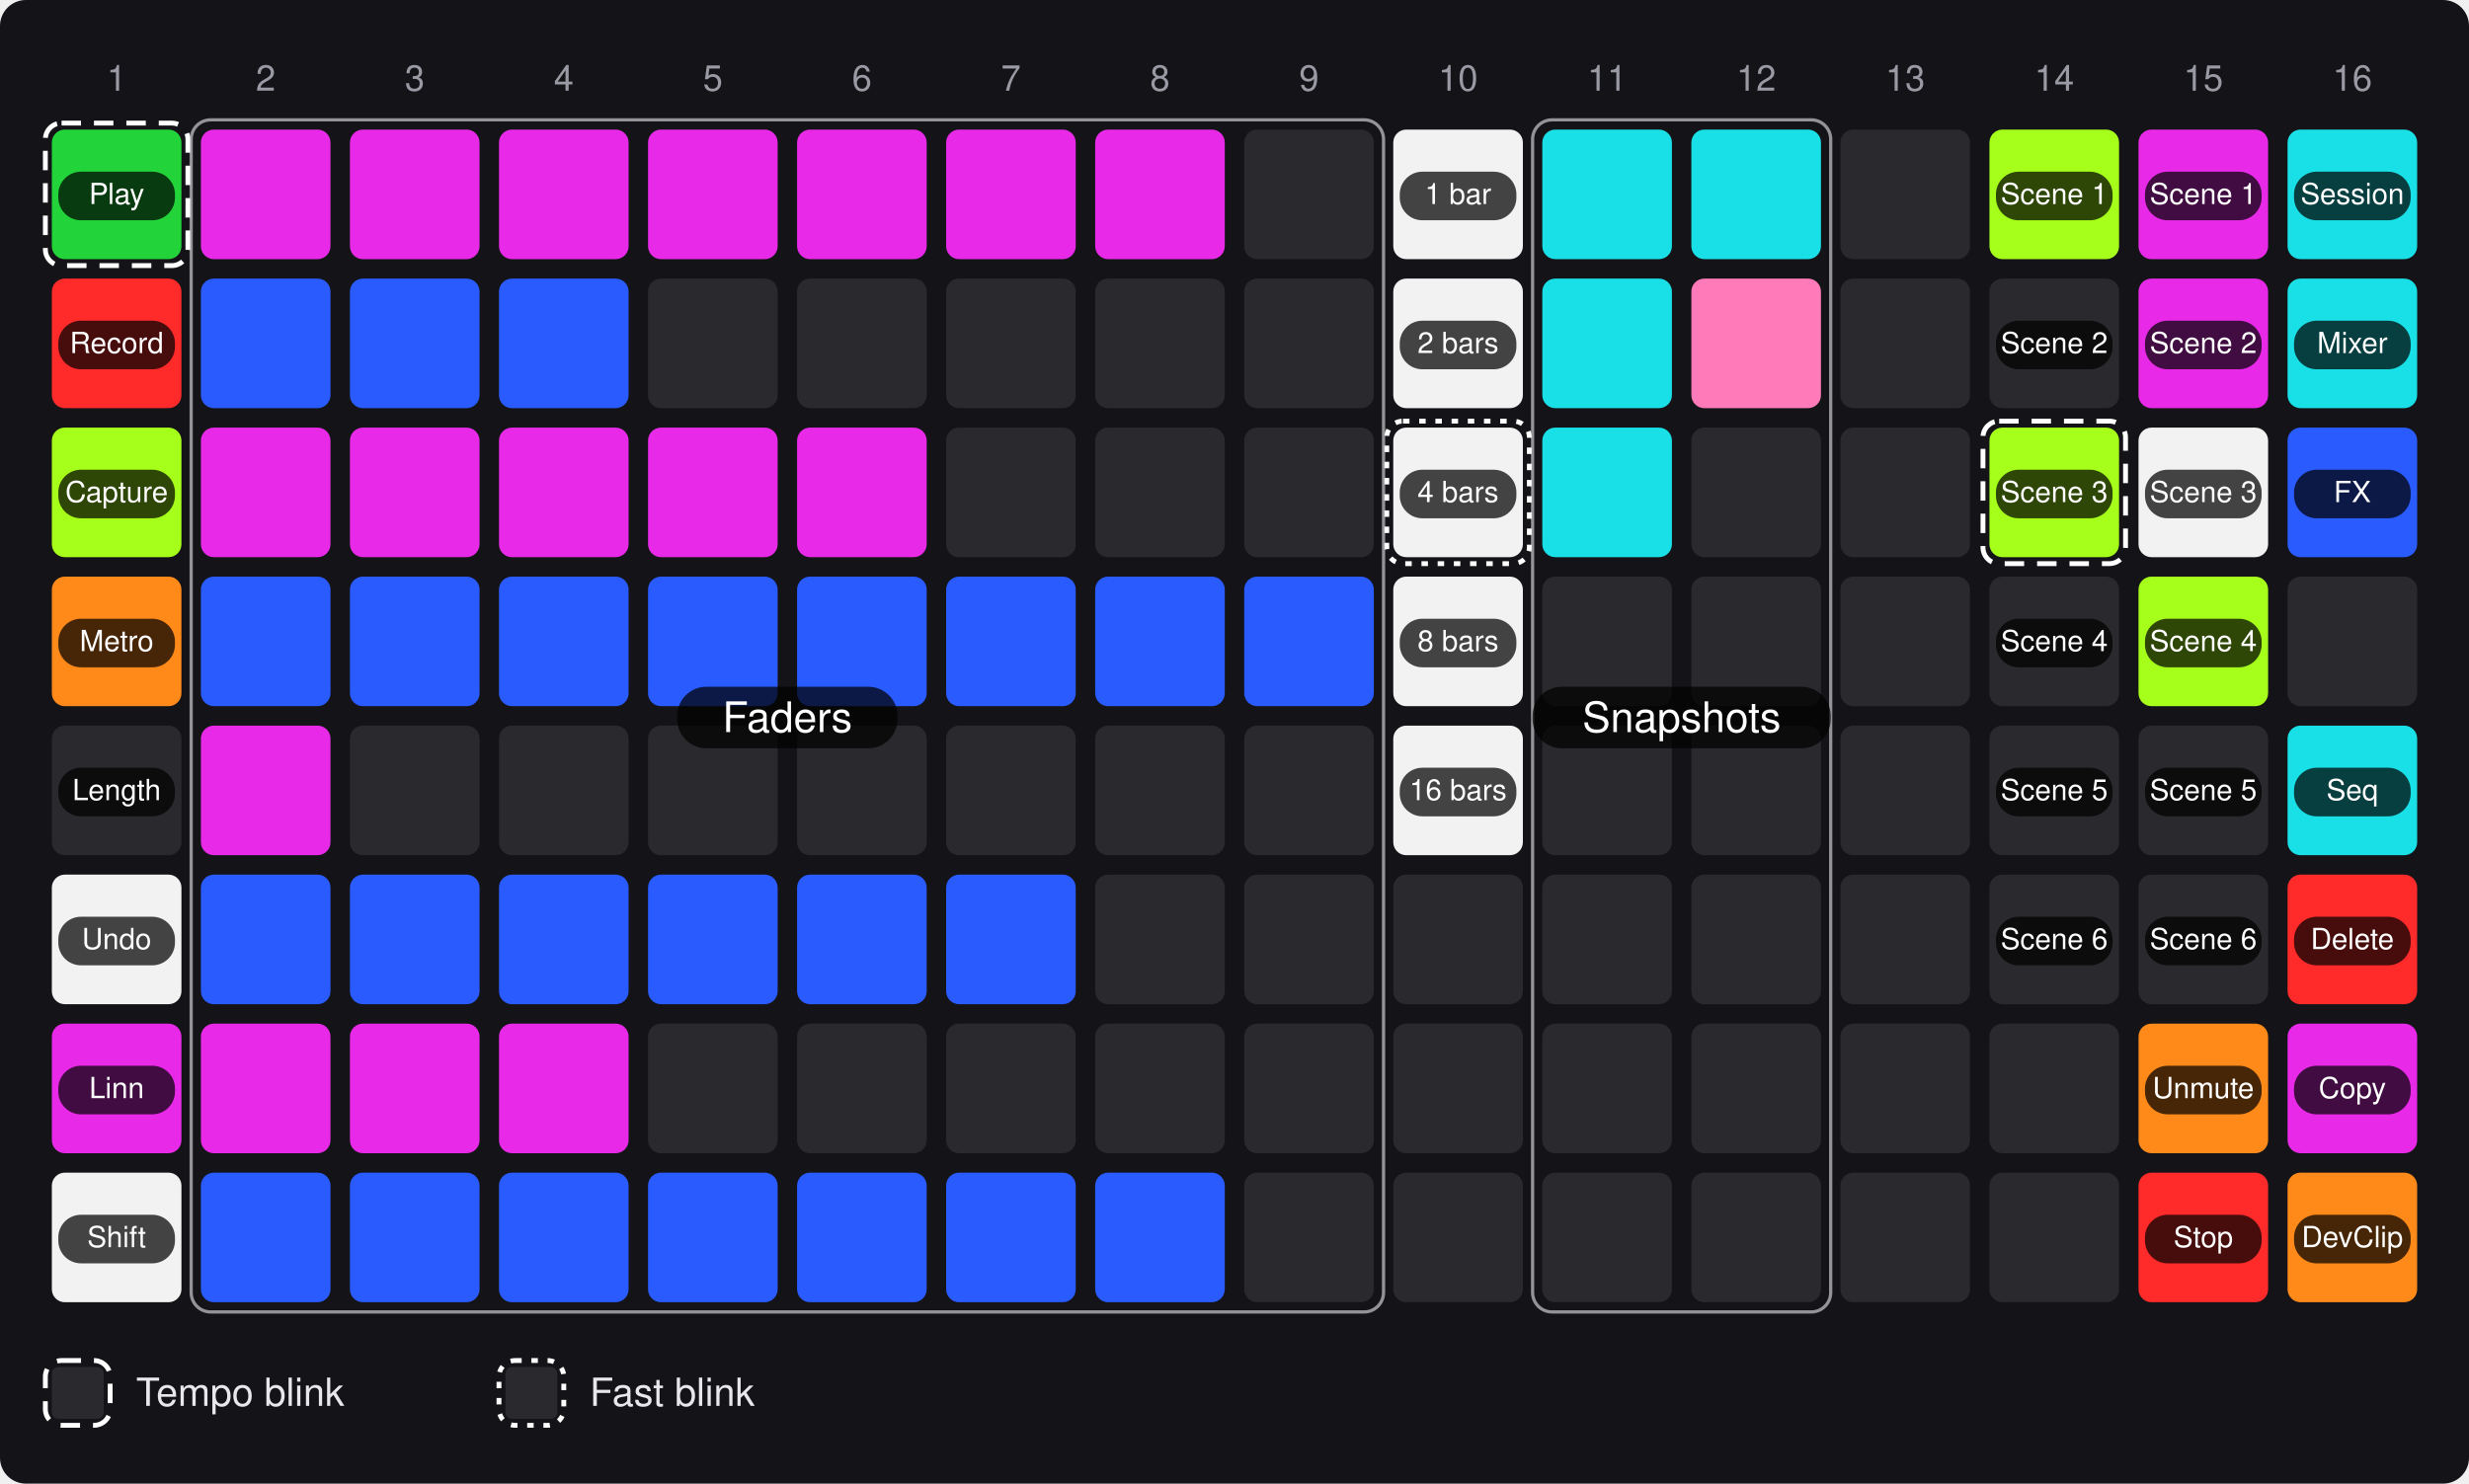
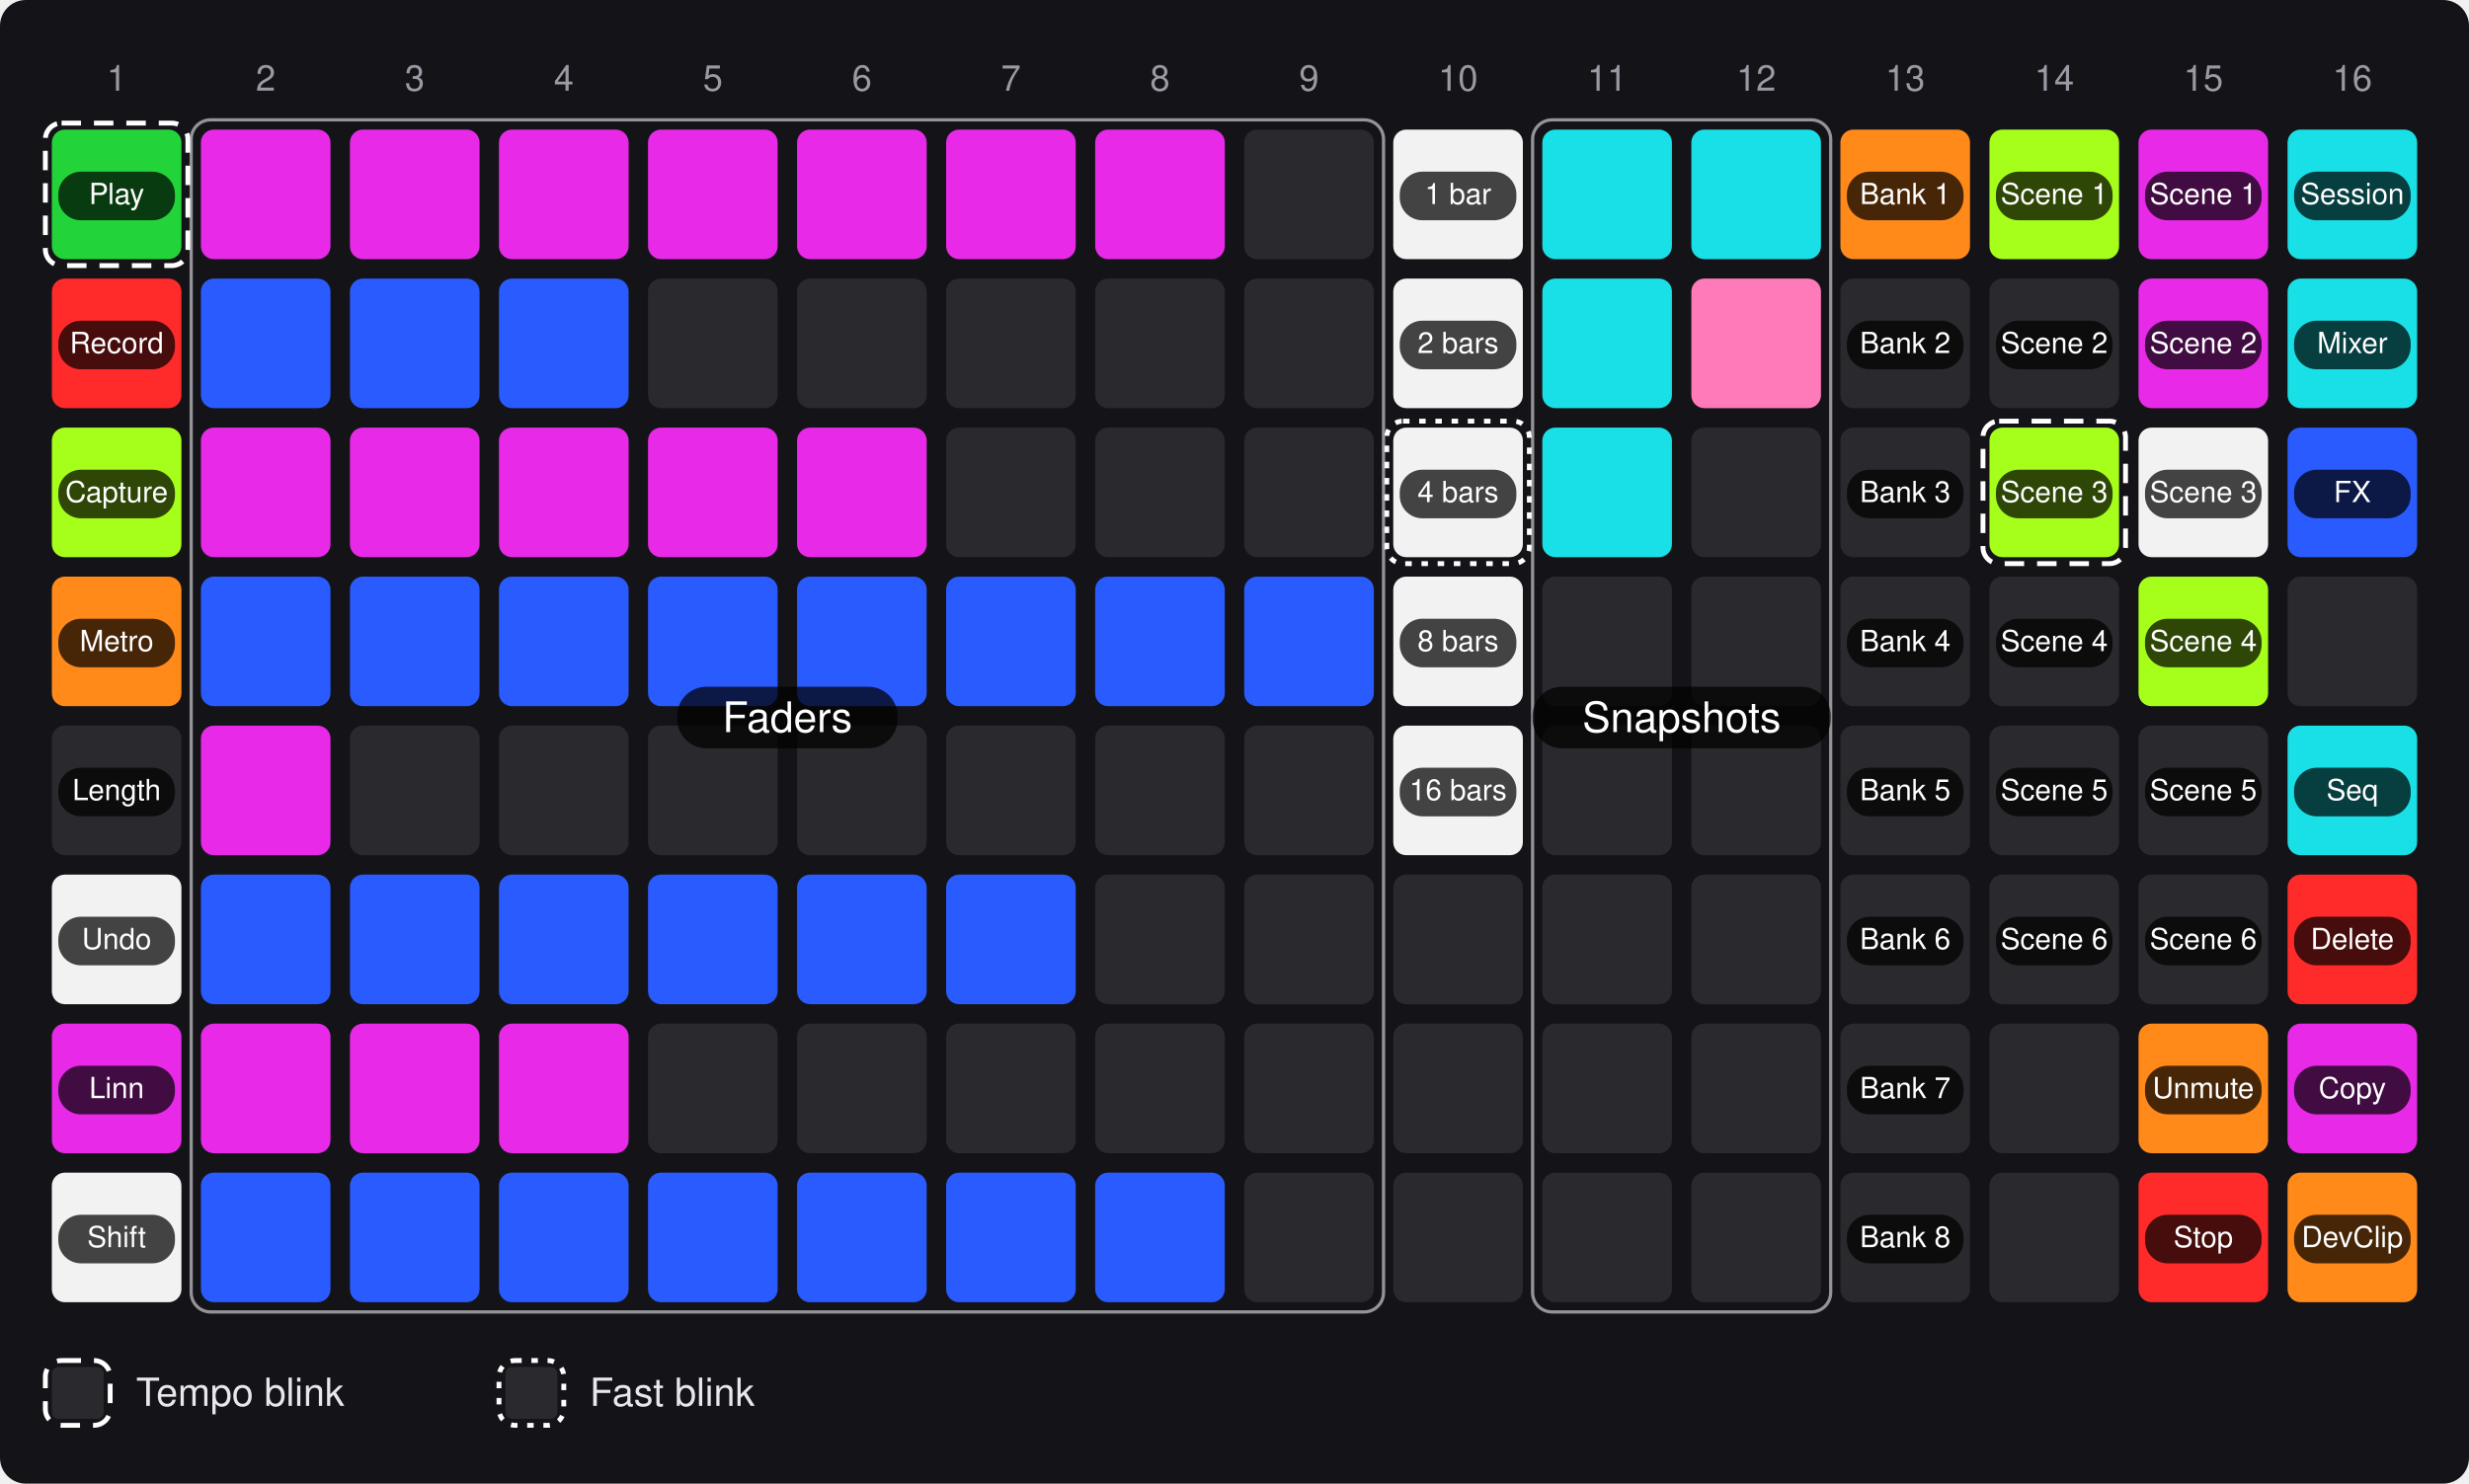
<svg xmlns="http://www.w3.org/2000/svg" width="762" height="458" viewBox="0 0 762 458" font-family="Helvetica, Arial, sans-serif">
  <rect x="0" y="0" width="762" height="458" rx="8" fill="#141418" />
  <text x="36" y="28" font-size="11" fill="#9a9aa4" text-anchor="middle">1</text>
  <text x="82" y="28" font-size="11" fill="#9a9aa4" text-anchor="middle">2</text>
  <text x="128" y="28" font-size="11" fill="#9a9aa4" text-anchor="middle">3</text>
  <text x="174" y="28" font-size="11" fill="#9a9aa4" text-anchor="middle">4</text>
  <text x="220" y="28" font-size="11" fill="#9a9aa4" text-anchor="middle">5</text>
  <text x="266" y="28" font-size="11" fill="#9a9aa4" text-anchor="middle">6</text>
  <text x="312" y="28" font-size="11" fill="#9a9aa4" text-anchor="middle">7</text>
  <text x="358" y="28" font-size="11" fill="#9a9aa4" text-anchor="middle">8</text>
  <text x="404" y="28" font-size="11" fill="#9a9aa4" text-anchor="middle">9</text>
  <text x="450" y="28" font-size="11" fill="#9a9aa4" text-anchor="middle">10</text>
  <text x="496" y="28" font-size="11" fill="#9a9aa4" text-anchor="middle">11</text>
  <text x="542" y="28" font-size="11" fill="#9a9aa4" text-anchor="middle">12</text>
  <text x="588" y="28" font-size="11" fill="#9a9aa4" text-anchor="middle">13</text>
  <text x="634" y="28" font-size="11" fill="#9a9aa4" text-anchor="middle">14</text>
  <text x="680" y="28" font-size="11" fill="#9a9aa4" text-anchor="middle">15</text>
  <text x="726" y="28" font-size="11" fill="#9a9aa4" text-anchor="middle">16</text>
  <rect x="16" y="40" width="40" height="40" rx="4" fill="#22d43a" />
  <rect x="14" y="38" width="44" height="44" rx="5" fill="none" stroke="#ffffff" stroke-width="1.5" stroke-dasharray="6 4" />
  <rect x="16" y="86" width="40" height="40" rx="4" fill="#ff2a2a" />
  <rect x="16" y="132" width="40" height="40" rx="4" fill="#a6ff1a" />
  <rect x="16" y="178" width="40" height="40" rx="4" fill="#ff8a1a" />
  <rect x="16" y="224" width="40" height="40" rx="4" fill="#2a2a2e" />
  <rect x="16" y="270" width="40" height="40" rx="4" fill="#f2f2f2" />
  <rect x="16" y="316" width="40" height="40" rx="4" fill="#e82ae8" />
  <rect x="16" y="362" width="40" height="40" rx="4" fill="#f2f2f2" />
  <rect x="62" y="40" width="40" height="40" rx="4" fill="#e82ae8" />
  <rect x="62" y="86" width="40" height="40" rx="4" fill="#2a5bff" />
  <rect x="62" y="132" width="40" height="40" rx="4" fill="#e82ae8" />
  <rect x="62" y="178" width="40" height="40" rx="4" fill="#2a5bff" />
  <rect x="62" y="224" width="40" height="40" rx="4" fill="#e82ae8" />
  <rect x="62" y="270" width="40" height="40" rx="4" fill="#2a5bff" />
  <rect x="62" y="316" width="40" height="40" rx="4" fill="#e82ae8" />
  <rect x="62" y="362" width="40" height="40" rx="4" fill="#2a5bff" />
  <rect x="108" y="40" width="40" height="40" rx="4" fill="#e82ae8" />
  <rect x="108" y="86" width="40" height="40" rx="4" fill="#2a5bff" />
  <rect x="108" y="132" width="40" height="40" rx="4" fill="#e82ae8" />
  <rect x="108" y="178" width="40" height="40" rx="4" fill="#2a5bff" />
  <rect x="108" y="224" width="40" height="40" rx="4" fill="#2a2a2e" />
  <rect x="108" y="270" width="40" height="40" rx="4" fill="#2a5bff" />
  <rect x="108" y="316" width="40" height="40" rx="4" fill="#e82ae8" />
  <rect x="108" y="362" width="40" height="40" rx="4" fill="#2a5bff" />
  <rect x="154" y="40" width="40" height="40" rx="4" fill="#e82ae8" />
  <rect x="154" y="86" width="40" height="40" rx="4" fill="#2a5bff" />
  <rect x="154" y="132" width="40" height="40" rx="4" fill="#e82ae8" />
  <rect x="154" y="178" width="40" height="40" rx="4" fill="#2a5bff" />
  <rect x="154" y="224" width="40" height="40" rx="4" fill="#2a2a2e" />
  <rect x="154" y="270" width="40" height="40" rx="4" fill="#2a5bff" />
  <rect x="154" y="316" width="40" height="40" rx="4" fill="#e82ae8" />
  <rect x="154" y="362" width="40" height="40" rx="4" fill="#2a5bff" />
  <rect x="200" y="40" width="40" height="40" rx="4" fill="#e82ae8" />
  <rect x="200" y="86" width="40" height="40" rx="4" fill="#2a2a2e" />
  <rect x="200" y="132" width="40" height="40" rx="4" fill="#e82ae8" />
  <rect x="200" y="178" width="40" height="40" rx="4" fill="#2a5bff" />
  <rect x="200" y="224" width="40" height="40" rx="4" fill="#2a2a2e" />
  <rect x="200" y="270" width="40" height="40" rx="4" fill="#2a5bff" />
  <rect x="200" y="316" width="40" height="40" rx="4" fill="#2a2a2e" />
  <rect x="200" y="362" width="40" height="40" rx="4" fill="#2a5bff" />
  <rect x="246" y="40" width="40" height="40" rx="4" fill="#e82ae8" />
  <rect x="246" y="86" width="40" height="40" rx="4" fill="#2a2a2e" />
  <rect x="246" y="132" width="40" height="40" rx="4" fill="#e82ae8" />
  <rect x="246" y="178" width="40" height="40" rx="4" fill="#2a5bff" />
  <rect x="246" y="224" width="40" height="40" rx="4" fill="#2a2a2e" />
  <rect x="246" y="270" width="40" height="40" rx="4" fill="#2a5bff" />
  <rect x="246" y="316" width="40" height="40" rx="4" fill="#2a2a2e" />
  <rect x="246" y="362" width="40" height="40" rx="4" fill="#2a5bff" />
  <rect x="292" y="40" width="40" height="40" rx="4" fill="#e82ae8" />
  <rect x="292" y="86" width="40" height="40" rx="4" fill="#2a2a2e" />
  <rect x="292" y="132" width="40" height="40" rx="4" fill="#2a2a2e" />
  <rect x="292" y="178" width="40" height="40" rx="4" fill="#2a5bff" />
  <rect x="292" y="224" width="40" height="40" rx="4" fill="#2a2a2e" />
  <rect x="292" y="270" width="40" height="40" rx="4" fill="#2a5bff" />
  <rect x="292" y="316" width="40" height="40" rx="4" fill="#2a2a2e" />
  <rect x="292" y="362" width="40" height="40" rx="4" fill="#2a5bff" />
  <rect x="338" y="40" width="40" height="40" rx="4" fill="#e82ae8" />
  <rect x="338" y="86" width="40" height="40" rx="4" fill="#2a2a2e" />
  <rect x="338" y="132" width="40" height="40" rx="4" fill="#2a2a2e" />
  <rect x="338" y="178" width="40" height="40" rx="4" fill="#2a5bff" />
  <rect x="338" y="224" width="40" height="40" rx="4" fill="#2a2a2e" />
  <rect x="338" y="270" width="40" height="40" rx="4" fill="#2a2a2e" />
  <rect x="338" y="316" width="40" height="40" rx="4" fill="#2a2a2e" />
  <rect x="338" y="362" width="40" height="40" rx="4" fill="#2a5bff" />
  <rect x="384" y="40" width="40" height="40" rx="4" fill="#2a2a2e" />
  <rect x="384" y="86" width="40" height="40" rx="4" fill="#2a2a2e" />
  <rect x="384" y="132" width="40" height="40" rx="4" fill="#2a2a2e" />
  <rect x="384" y="178" width="40" height="40" rx="4" fill="#2a5bff" />
  <rect x="384" y="224" width="40" height="40" rx="4" fill="#2a2a2e" />
  <rect x="384" y="270" width="40" height="40" rx="4" fill="#2a2a2e" />
  <rect x="384" y="316" width="40" height="40" rx="4" fill="#2a2a2e" />
  <rect x="384" y="362" width="40" height="40" rx="4" fill="#2a2a2e" />
  <rect x="430" y="40" width="40" height="40" rx="4" fill="#f2f2f2" />
  <rect x="430" y="86" width="40" height="40" rx="4" fill="#f2f2f2" />
  <rect x="430" y="132" width="40" height="40" rx="4" fill="#f2f2f2" />
  <rect x="428" y="130" width="44" height="44" rx="5" fill="none" stroke="#ffffff" stroke-width="1.5" stroke-dasharray="2 3" />
  <rect x="430" y="178" width="40" height="40" rx="4" fill="#f2f2f2" />
  <rect x="430" y="224" width="40" height="40" rx="4" fill="#f2f2f2" />
  <rect x="430" y="270" width="40" height="40" rx="4" fill="#2a2a2e" />
  <rect x="430" y="316" width="40" height="40" rx="4" fill="#2a2a2e" />
  <rect x="430" y="362" width="40" height="40" rx="4" fill="#2a2a2e" />
  <rect x="476" y="40" width="40" height="40" rx="4" fill="#19e0e6" />
  <rect x="476" y="86" width="40" height="40" rx="4" fill="#19e0e6" />
  <rect x="476" y="132" width="40" height="40" rx="4" fill="#19e0e6" />
  <rect x="476" y="178" width="40" height="40" rx="4" fill="#2a2a2e" />
  <rect x="476" y="224" width="40" height="40" rx="4" fill="#2a2a2e" />
  <rect x="476" y="270" width="40" height="40" rx="4" fill="#2a2a2e" />
  <rect x="476" y="316" width="40" height="40" rx="4" fill="#2a2a2e" />
  <rect x="476" y="362" width="40" height="40" rx="4" fill="#2a2a2e" />
  <rect x="522" y="40" width="40" height="40" rx="4" fill="#19e0e6" />
  <rect x="522" y="86" width="40" height="40" rx="4" fill="#ff7ab8" />
  <rect x="522" y="132" width="40" height="40" rx="4" fill="#2a2a2e" />
  <rect x="522" y="178" width="40" height="40" rx="4" fill="#2a2a2e" />
  <rect x="522" y="224" width="40" height="40" rx="4" fill="#2a2a2e" />
  <rect x="522" y="270" width="40" height="40" rx="4" fill="#2a2a2e" />
  <rect x="522" y="316" width="40" height="40" rx="4" fill="#2a2a2e" />
  <rect x="522" y="362" width="40" height="40" rx="4" fill="#2a2a2e" />
-   <rect x="568" y="40" width="40" height="40" rx="4" fill="#2a2a2e" />
+   <rect x="568" y="40" width="40" height="40" rx="4" fill="#ff8a1a" />
  <rect x="568" y="86" width="40" height="40" rx="4" fill="#2a2a2e" />
  <rect x="568" y="132" width="40" height="40" rx="4" fill="#2a2a2e" />
  <rect x="568" y="178" width="40" height="40" rx="4" fill="#2a2a2e" />
  <rect x="568" y="224" width="40" height="40" rx="4" fill="#2a2a2e" />
  <rect x="568" y="270" width="40" height="40" rx="4" fill="#2a2a2e" />
  <rect x="568" y="316" width="40" height="40" rx="4" fill="#2a2a2e" />
  <rect x="568" y="362" width="40" height="40" rx="4" fill="#2a2a2e" />
  <rect x="614" y="40" width="40" height="40" rx="4" fill="#a6ff1a" />
  <rect x="614" y="86" width="40" height="40" rx="4" fill="#2a2a2e" />
  <rect x="614" y="132" width="40" height="40" rx="4" fill="#a6ff1a" />
  <rect x="612" y="130" width="44" height="44" rx="5" fill="none" stroke="#ffffff" stroke-width="1.5" stroke-dasharray="6 4" />
  <rect x="614" y="178" width="40" height="40" rx="4" fill="#2a2a2e" />
  <rect x="614" y="224" width="40" height="40" rx="4" fill="#2a2a2e" />
  <rect x="614" y="270" width="40" height="40" rx="4" fill="#2a2a2e" />
  <rect x="614" y="316" width="40" height="40" rx="4" fill="#2a2a2e" />
  <rect x="614" y="362" width="40" height="40" rx="4" fill="#2a2a2e" />
  <rect x="660" y="40" width="40" height="40" rx="4" fill="#e82ae8" />
  <rect x="660" y="86" width="40" height="40" rx="4" fill="#e82ae8" />
  <rect x="660" y="132" width="40" height="40" rx="4" fill="#f2f2f2" />
  <rect x="660" y="178" width="40" height="40" rx="4" fill="#a6ff1a" />
  <rect x="660" y="224" width="40" height="40" rx="4" fill="#2a2a2e" />
  <rect x="660" y="270" width="40" height="40" rx="4" fill="#2a2a2e" />
  <rect x="660" y="316" width="40" height="40" rx="4" fill="#ff8a1a" />
  <rect x="660" y="362" width="40" height="40" rx="4" fill="#ff2a2a" />
  <rect x="706" y="40" width="40" height="40" rx="4" fill="#19e0e6" />
  <rect x="706" y="86" width="40" height="40" rx="4" fill="#19e0e6" />
  <rect x="706" y="132" width="40" height="40" rx="4" fill="#2a5bff" />
  <rect x="706" y="178" width="40" height="40" rx="4" fill="#2a2a2e" />
  <rect x="706" y="224" width="40" height="40" rx="4" fill="#19e0e6" />
  <rect x="706" y="270" width="40" height="40" rx="4" fill="#ff2a2a" />
  <rect x="706" y="316" width="40" height="40" rx="4" fill="#e82ae8" />
  <rect x="706" y="362" width="40" height="40" rx="4" fill="#ff8a1a" />
  <rect x="18" y="53" width="36" height="15" rx="7" fill="#000000" fill-opacity="0.72" />
  <text x="36" y="63" font-size="9" fill="#ffffff" text-anchor="middle">Play</text>
  <rect x="18" y="99" width="36" height="15" rx="7" fill="#000000" fill-opacity="0.72" />
  <text x="36" y="109" font-size="9" fill="#ffffff" text-anchor="middle">Record</text>
  <rect x="18" y="145" width="36" height="15" rx="7" fill="#000000" fill-opacity="0.72" />
  <text x="36" y="155" font-size="9" fill="#ffffff" text-anchor="middle">Capture</text>
  <rect x="18" y="191" width="36" height="15" rx="7" fill="#000000" fill-opacity="0.72" />
  <text x="36" y="201" font-size="9" fill="#ffffff" text-anchor="middle">Metro</text>
  <rect x="18" y="237" width="36" height="15" rx="7" fill="#000000" fill-opacity="0.72" />
  <text x="36" y="247" font-size="9" fill="#ffffff" text-anchor="middle">Length</text>
  <rect x="18" y="283" width="36" height="15" rx="7" fill="#000000" fill-opacity="0.72" />
  <text x="36" y="293" font-size="9" fill="#ffffff" text-anchor="middle">Undo</text>
  <rect x="18" y="329" width="36" height="15" rx="7" fill="#000000" fill-opacity="0.72" />
  <text x="36" y="339" font-size="9" fill="#ffffff" text-anchor="middle">Linn</text>
  <rect x="18" y="375" width="36" height="15" rx="7" fill="#000000" fill-opacity="0.72" />
  <text x="36" y="385" font-size="9" fill="#ffffff" text-anchor="middle">Shift</text>
  <rect x="432" y="53" width="36" height="15" rx="7" fill="#000000" fill-opacity="0.72" />
  <text x="450" y="63" font-size="9" fill="#ffffff" text-anchor="middle">1 bar</text>
  <rect x="432" y="99" width="36" height="15" rx="7" fill="#000000" fill-opacity="0.72" />
  <text x="450" y="109" font-size="9" fill="#ffffff" text-anchor="middle">2 bars</text>
  <rect x="432" y="145" width="36" height="15" rx="7" fill="#000000" fill-opacity="0.72" />
  <text x="450" y="155" font-size="9" fill="#ffffff" text-anchor="middle">4 bars</text>
  <rect x="432" y="191" width="36" height="15" rx="7" fill="#000000" fill-opacity="0.72" />
  <text x="450" y="201" font-size="9" fill="#ffffff" text-anchor="middle">8 bars</text>
  <rect x="432" y="237" width="36" height="15" rx="7" fill="#000000" fill-opacity="0.72" />
  <text x="450" y="247" font-size="9" fill="#ffffff" text-anchor="middle">16 bars</text>
+   <rect x="570" y="53" width="36" height="15" rx="7" fill="#000000" fill-opacity="0.72" />
+   <text x="588" y="63" font-size="9" fill="#ffffff" text-anchor="middle">Bank 1</text>
+   <rect x="570" y="99" width="36" height="15" rx="7" fill="#000000" fill-opacity="0.72" />
+   <text x="588" y="109" font-size="9" fill="#ffffff" text-anchor="middle">Bank 2</text>
+   <rect x="570" y="145" width="36" height="15" rx="7" fill="#000000" fill-opacity="0.72" />
+   <text x="588" y="155" font-size="9" fill="#ffffff" text-anchor="middle">Bank 3</text>
+   <rect x="570" y="191" width="36" height="15" rx="7" fill="#000000" fill-opacity="0.72" />
+   <text x="588" y="201" font-size="9" fill="#ffffff" text-anchor="middle">Bank 4</text>
+   <rect x="570" y="237" width="36" height="15" rx="7" fill="#000000" fill-opacity="0.72" />
+   <text x="588" y="247" font-size="9" fill="#ffffff" text-anchor="middle">Bank 5</text>
+   <rect x="570" y="283" width="36" height="15" rx="7" fill="#000000" fill-opacity="0.72" />
+   <text x="588" y="293" font-size="9" fill="#ffffff" text-anchor="middle">Bank 6</text>
+   <rect x="570" y="329" width="36" height="15" rx="7" fill="#000000" fill-opacity="0.72" />
+   <text x="588" y="339" font-size="9" fill="#ffffff" text-anchor="middle">Bank 7</text>
+   <rect x="570" y="375" width="36" height="15" rx="7" fill="#000000" fill-opacity="0.72" />
+   <text x="588" y="385" font-size="9" fill="#ffffff" text-anchor="middle">Bank 8</text>
  <rect x="616" y="53" width="36" height="15" rx="7" fill="#000000" fill-opacity="0.72" />
  <text x="634" y="63" font-size="9" fill="#ffffff" text-anchor="middle">Scene 1</text>
  <rect x="616" y="99" width="36" height="15" rx="7" fill="#000000" fill-opacity="0.72" />
  <text x="634" y="109" font-size="9" fill="#ffffff" text-anchor="middle">Scene 2</text>
  <rect x="616" y="145" width="36" height="15" rx="7" fill="#000000" fill-opacity="0.72" />
  <text x="634" y="155" font-size="9" fill="#ffffff" text-anchor="middle">Scene 3</text>
  <rect x="616" y="191" width="36" height="15" rx="7" fill="#000000" fill-opacity="0.72" />
  <text x="634" y="201" font-size="9" fill="#ffffff" text-anchor="middle">Scene 4</text>
  <rect x="616" y="237" width="36" height="15" rx="7" fill="#000000" fill-opacity="0.72" />
  <text x="634" y="247" font-size="9" fill="#ffffff" text-anchor="middle">Scene 5</text>
  <rect x="616" y="283" width="36" height="15" rx="7" fill="#000000" fill-opacity="0.72" />
  <text x="634" y="293" font-size="9" fill="#ffffff" text-anchor="middle">Scene 6</text>
  <rect x="662" y="53" width="36" height="15" rx="7" fill="#000000" fill-opacity="0.72" />
  <text x="680" y="63" font-size="9" fill="#ffffff" text-anchor="middle">Scene 1</text>
  <rect x="662" y="99" width="36" height="15" rx="7" fill="#000000" fill-opacity="0.72" />
  <text x="680" y="109" font-size="9" fill="#ffffff" text-anchor="middle">Scene 2</text>
  <rect x="662" y="145" width="36" height="15" rx="7" fill="#000000" fill-opacity="0.72" />
  <text x="680" y="155" font-size="9" fill="#ffffff" text-anchor="middle">Scene 3</text>
  <rect x="662" y="191" width="36" height="15" rx="7" fill="#000000" fill-opacity="0.72" />
  <text x="680" y="201" font-size="9" fill="#ffffff" text-anchor="middle">Scene 4</text>
  <rect x="662" y="237" width="36" height="15" rx="7" fill="#000000" fill-opacity="0.72" />
  <text x="680" y="247" font-size="9" fill="#ffffff" text-anchor="middle">Scene 5</text>
  <rect x="662" y="283" width="36" height="15" rx="7" fill="#000000" fill-opacity="0.72" />
  <text x="680" y="293" font-size="9" fill="#ffffff" text-anchor="middle">Scene 6</text>
  <rect x="662" y="329" width="36" height="15" rx="7" fill="#000000" fill-opacity="0.72" />
  <text x="680" y="339" font-size="9" fill="#ffffff" text-anchor="middle">Unmute</text>
  <rect x="662" y="375" width="36" height="15" rx="7" fill="#000000" fill-opacity="0.72" />
  <text x="680" y="385" font-size="9" fill="#ffffff" text-anchor="middle">Stop</text>
  <rect x="708" y="53" width="36" height="15" rx="7" fill="#000000" fill-opacity="0.72" />
  <text x="726" y="63" font-size="9" fill="#ffffff" text-anchor="middle">Session</text>
  <rect x="708" y="99" width="36" height="15" rx="7" fill="#000000" fill-opacity="0.72" />
  <text x="726" y="109" font-size="9" fill="#ffffff" text-anchor="middle">Mixer</text>
  <rect x="708" y="145" width="36" height="15" rx="7" fill="#000000" fill-opacity="0.72" />
  <text x="726" y="155" font-size="9" fill="#ffffff" text-anchor="middle">FX</text>
  <rect x="708" y="237" width="36" height="15" rx="7" fill="#000000" fill-opacity="0.72" />
  <text x="726" y="247" font-size="9" fill="#ffffff" text-anchor="middle">Seq</text>
  <rect x="708" y="283" width="36" height="15" rx="7" fill="#000000" fill-opacity="0.72" />
  <text x="726" y="293" font-size="9" fill="#ffffff" text-anchor="middle">Delete</text>
  <rect x="708" y="329" width="36" height="15" rx="7" fill="#000000" fill-opacity="0.72" />
  <text x="726" y="339" font-size="9" fill="#ffffff" text-anchor="middle">Copy</text>
  <rect x="708" y="375" width="36" height="15" rx="7" fill="#000000" fill-opacity="0.72" />
  <text x="726" y="385" font-size="9" fill="#ffffff" text-anchor="middle">DevClip</text>
  <rect x="59" y="37" width="368" height="368" rx="6" fill="none" stroke="#e8e8ec" stroke-width="1" stroke-opacity="0.6" />
  <rect x="209" y="212" width="68" height="19" rx="9" fill="#000000" fill-opacity="0.72" />
  <text x="243" y="226" font-size="13" fill="#ffffff" text-anchor="middle">Faders</text>
  <rect x="473" y="37" width="92" height="368" rx="6" fill="none" stroke="#e8e8ec" stroke-width="1" stroke-opacity="0.6" />
  <rect x="473" y="212" width="92" height="19" rx="9" fill="#000000" fill-opacity="0.72" />
  <text x="519" y="226" font-size="13" fill="#ffffff" text-anchor="middle">Snapshots</text>
  <rect x="16" y="422" width="16" height="16" rx="2" fill="#2a2a2e" />
  <rect x="14" y="420" width="20" height="20" rx="5" fill="none" stroke="#ffffff" stroke-width="1.5" stroke-dasharray="6 4" />
  <text x="42" y="434" font-size="12" fill="#e8e8ec">Tempo blink</text>
  <rect x="156" y="422" width="16" height="16" rx="2" fill="#2a2a2e" />
  <rect x="154" y="420" width="20" height="20" rx="5" fill="none" stroke="#ffffff" stroke-width="1.5" stroke-dasharray="2 3" />
  <text x="182" y="434" font-size="12" fill="#e8e8ec">Fast blink</text>
</svg>
